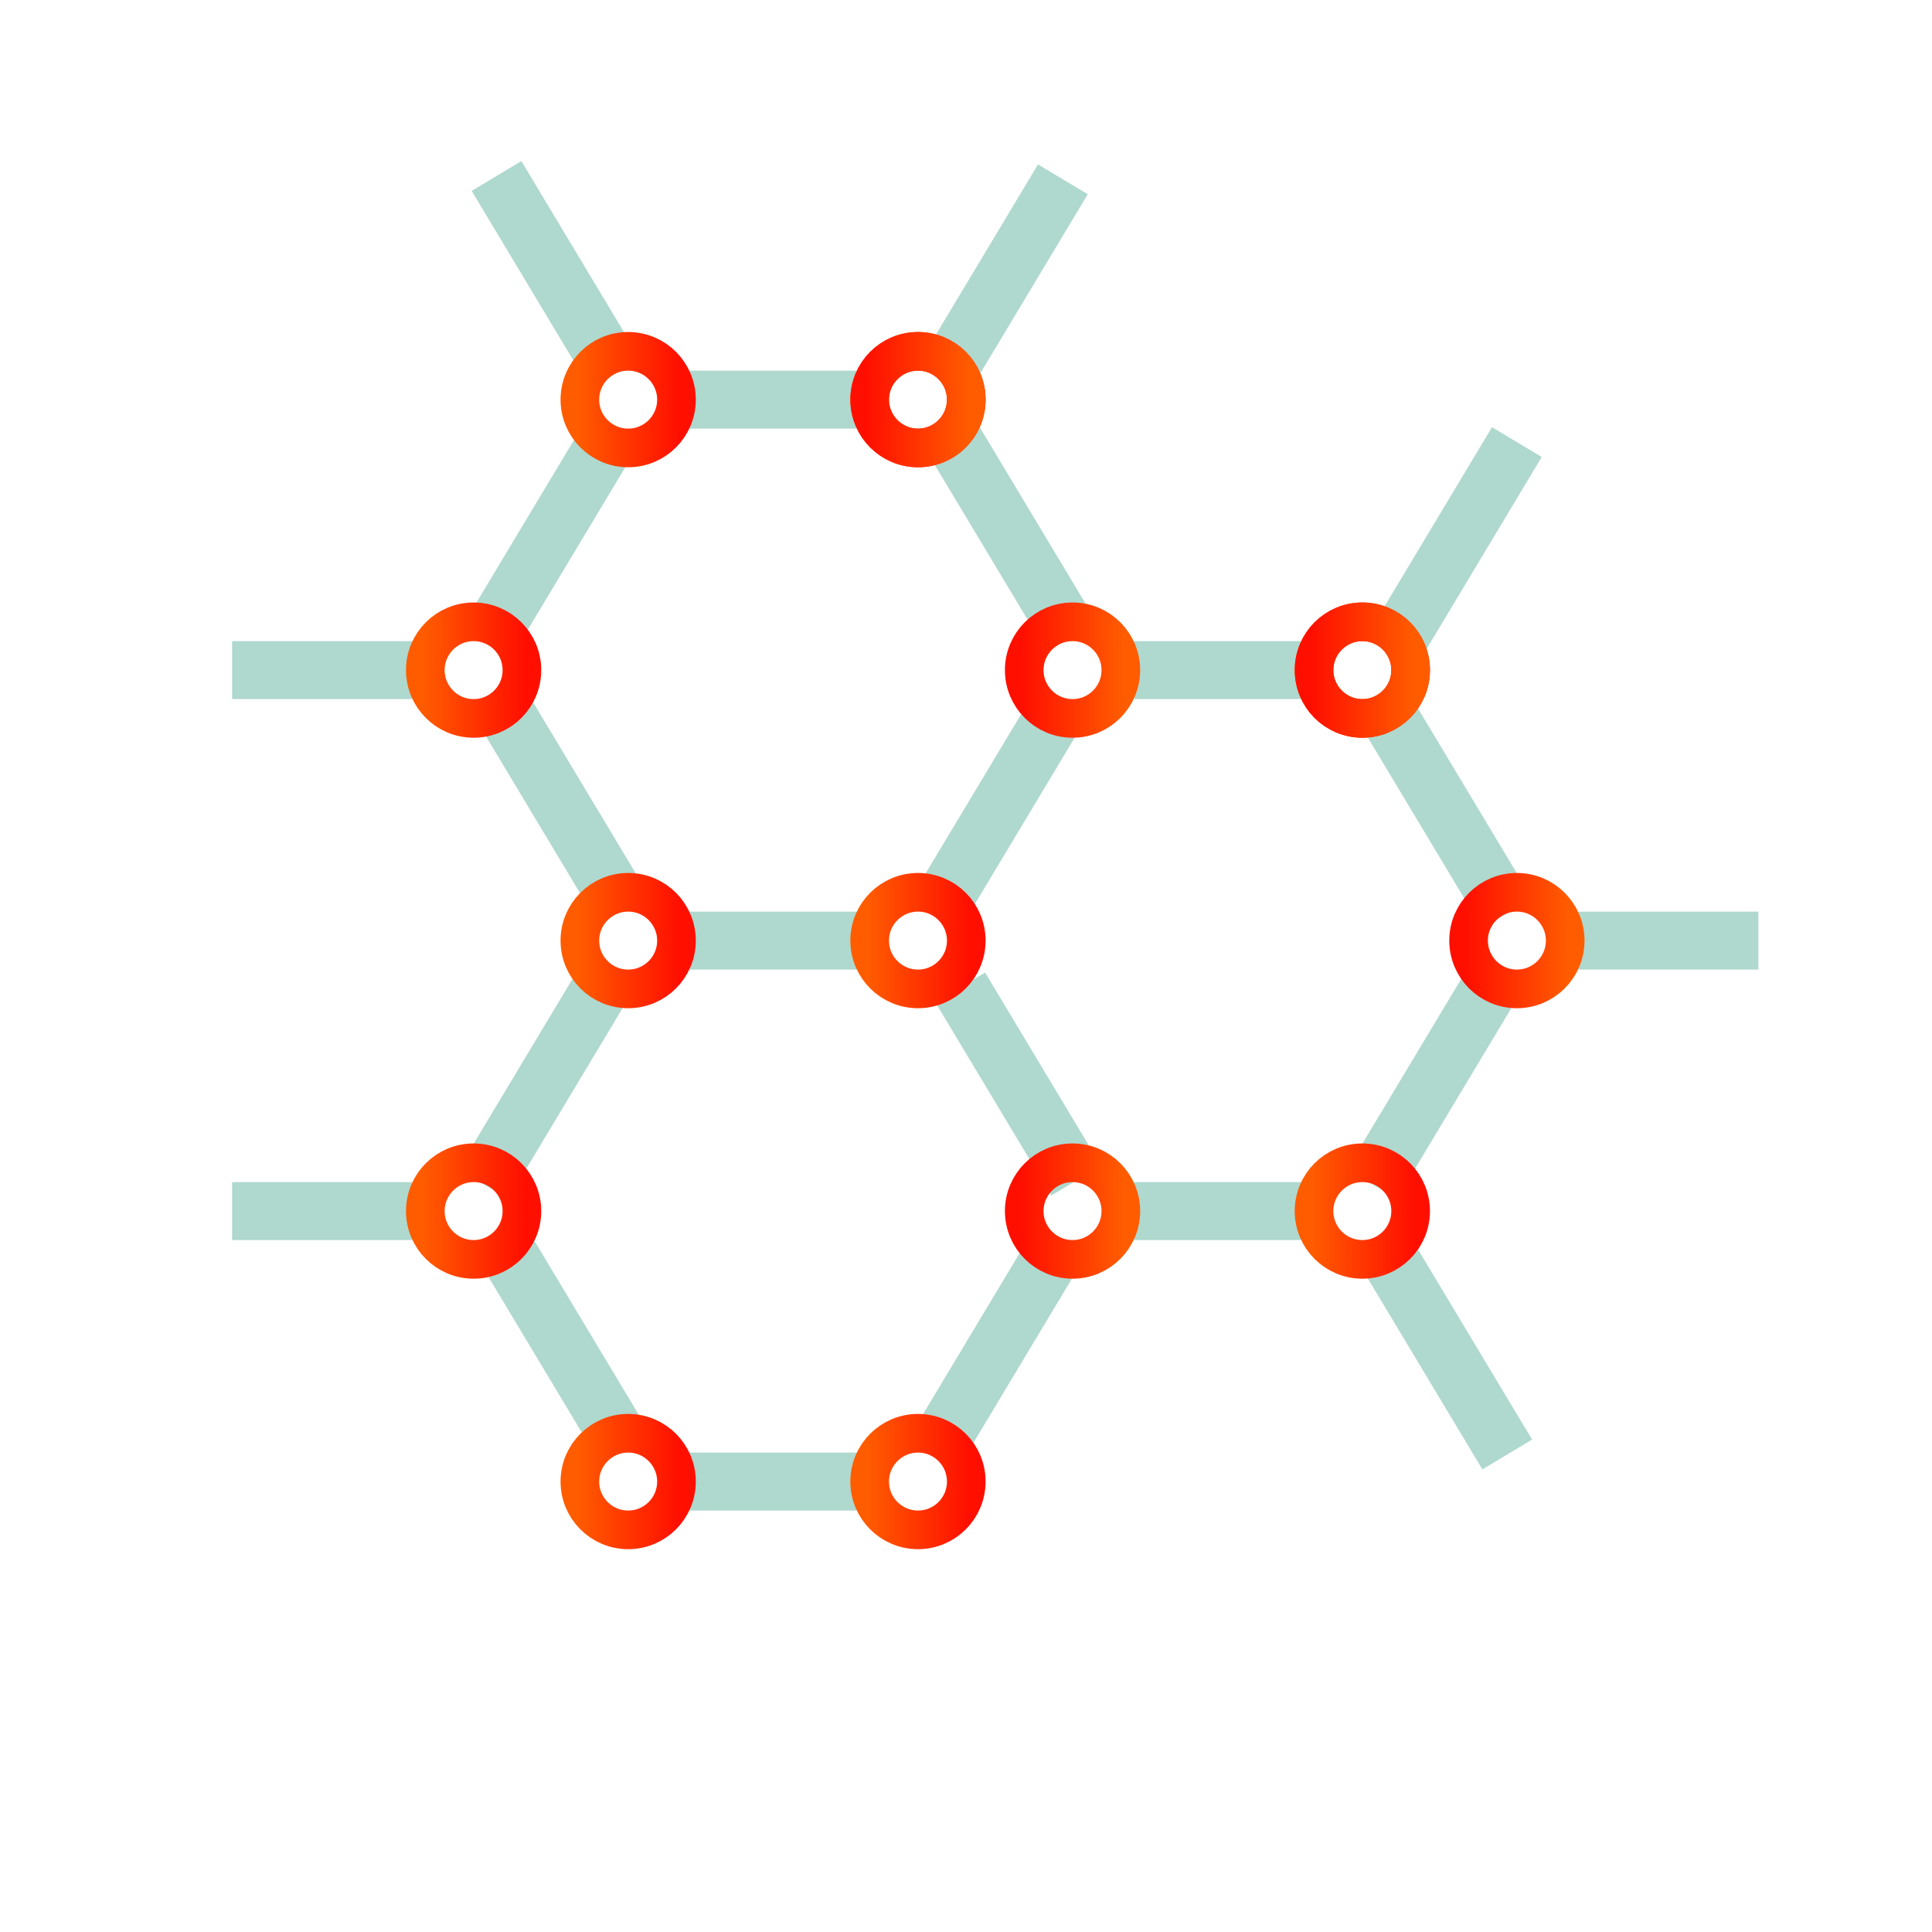
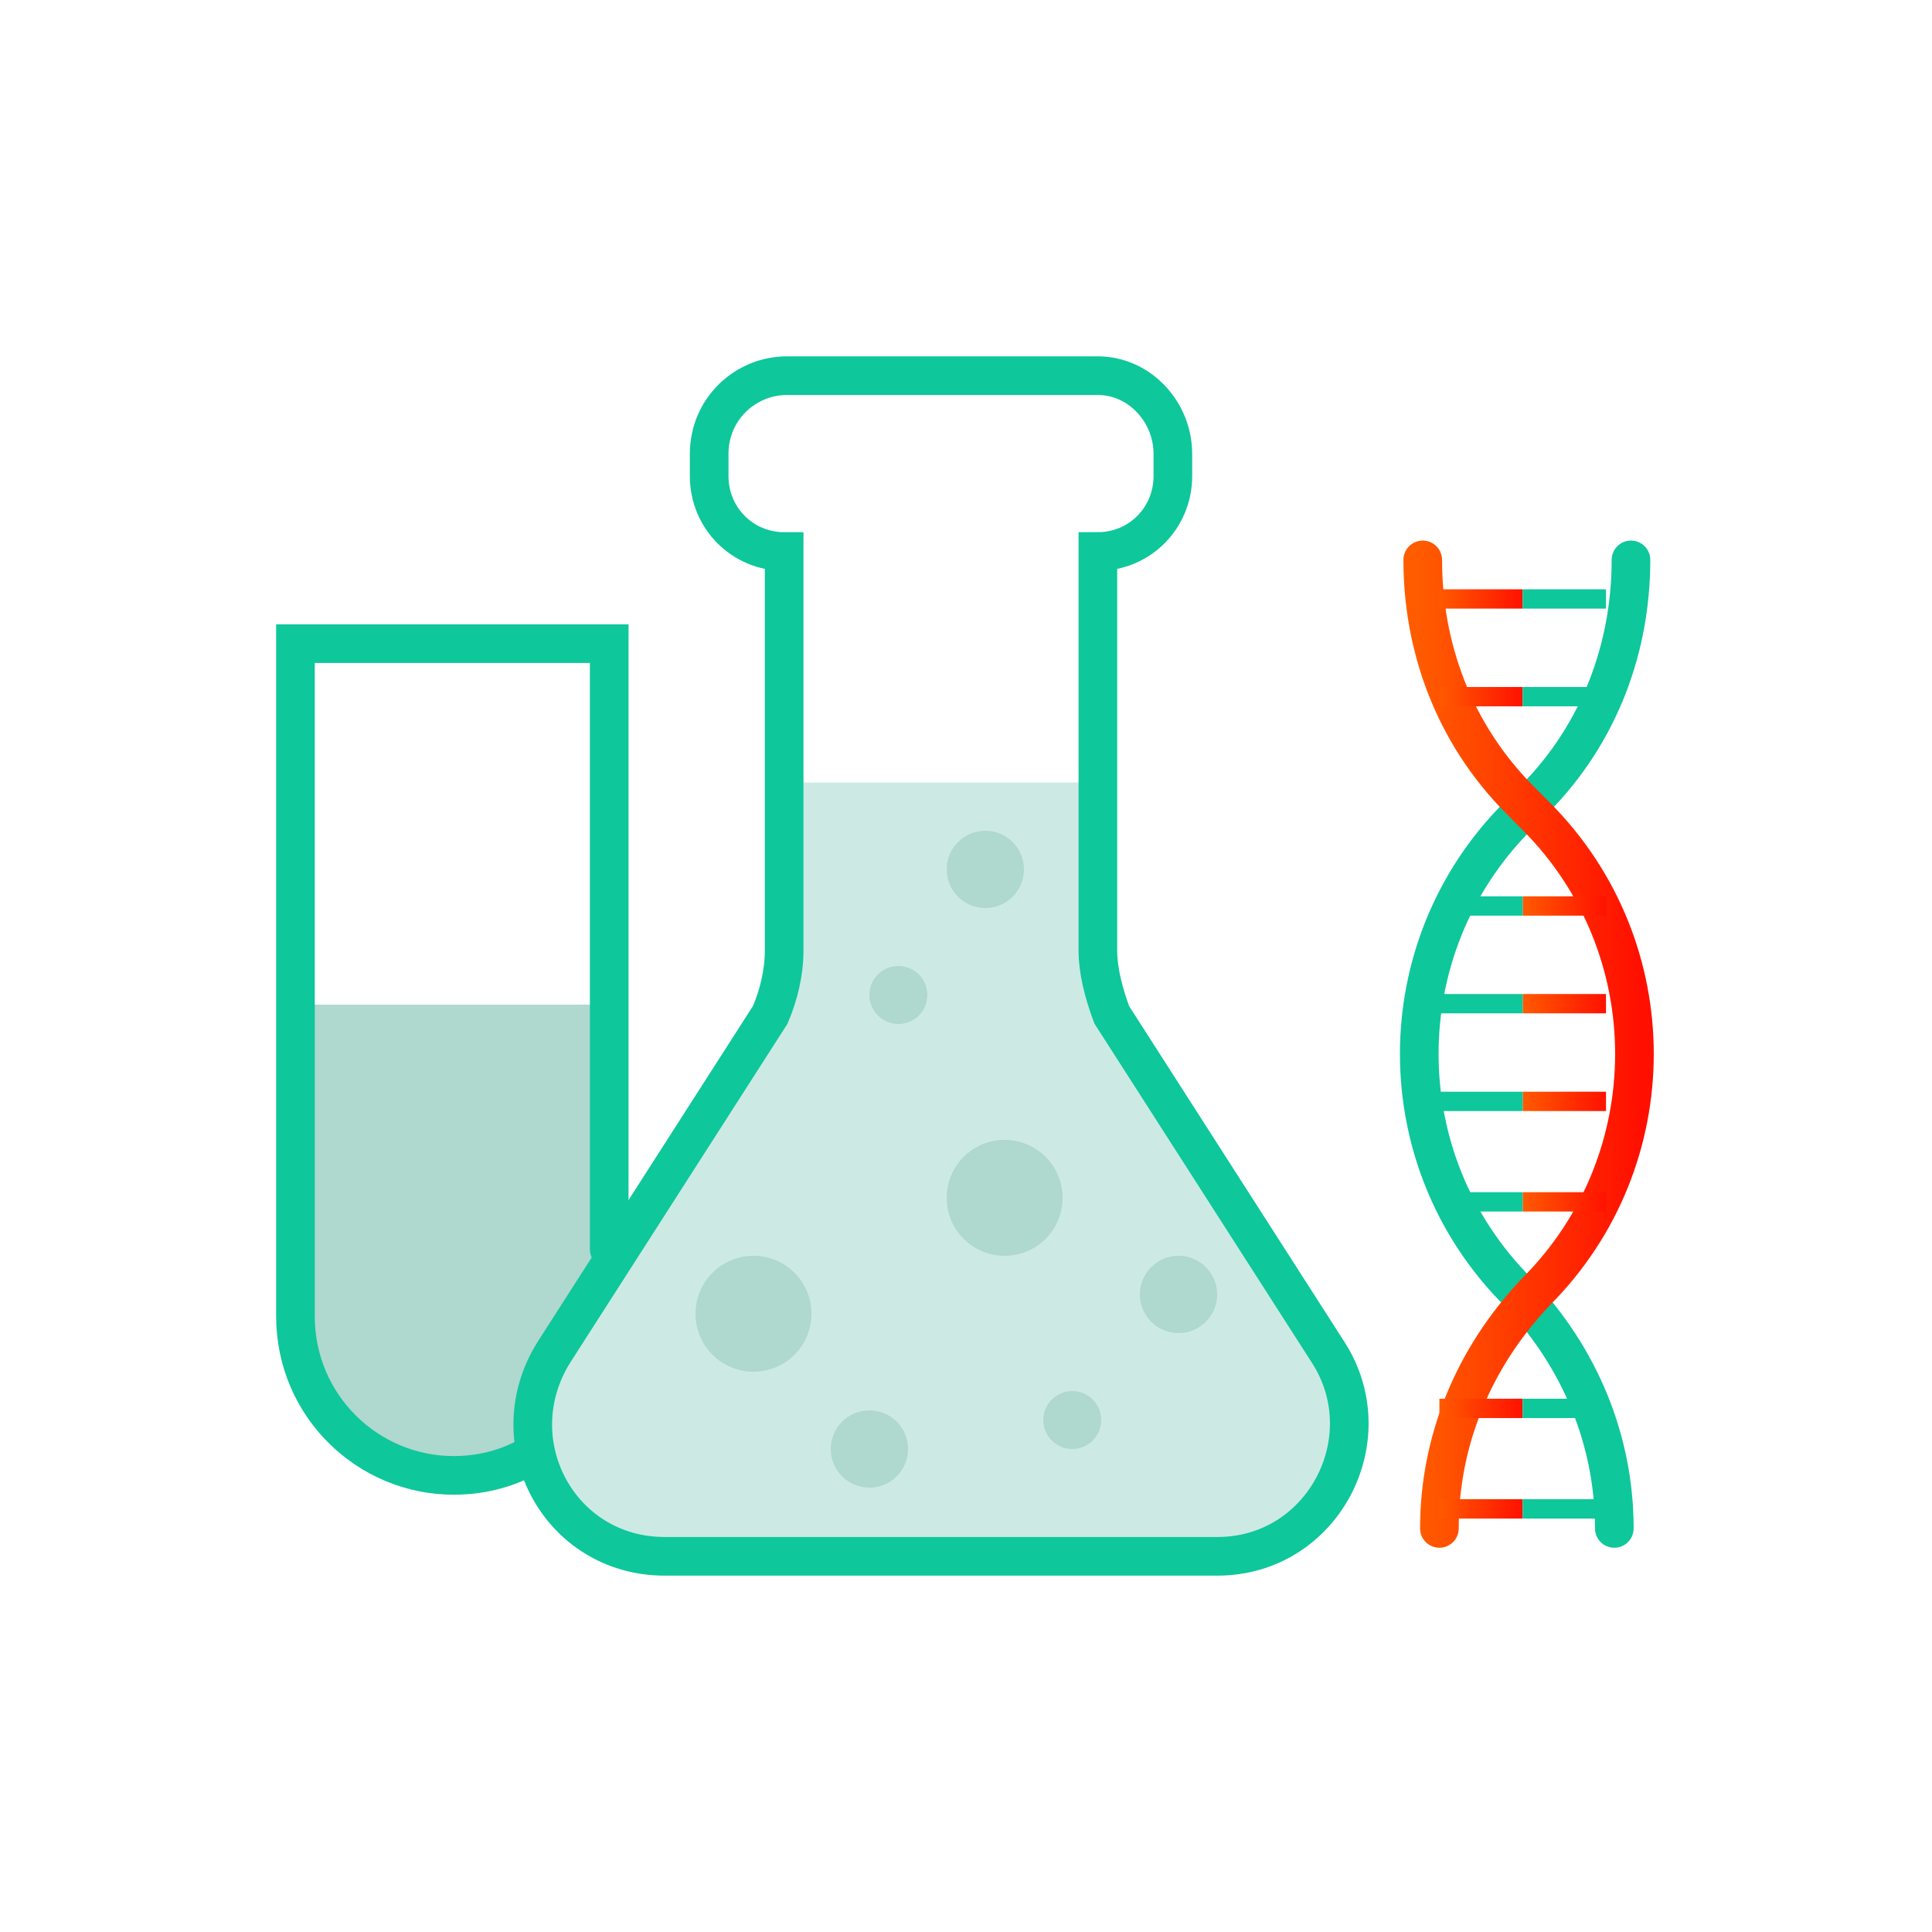
<svg xmlns="http://www.w3.org/2000/svg" width="100" height="100" viewBox="0 0 100 100" fill="none">
-   <path d="M35.014 20.685H45.014" stroke="#AFD8CE" stroke-width="3" />
-   <path d="M35.014 48.685H45.014" stroke="#AFD8CE" stroke-width="3" />
-   <path d="M58.014 34.685H68.014" stroke="#AFD8CE" stroke-width="3" />
-   <path d="M58.014 62.685H68.014" stroke="#AFD8CE" stroke-width="3" />
-   <path d="M35.014 76.685H45.014" stroke="#AFD8CE" stroke-width="3" />
-   <path d="M81.014 48.685H91.014" stroke="#AFD8CE" stroke-width="3" />
-   <path d="M12.014 34.685H22.014" stroke="#AFD8CE" stroke-width="3" />
-   <path d="M12.014 62.685H22.014" stroke="#AFD8CE" stroke-width="3" />
-   <path d="M25.514 32.685L31.514 22.685" stroke="#AFD8CE" stroke-width="3" />
-   <path d="M49.014 46.283L55.014 36.283" stroke="#AFD8CE" stroke-width="3" />
-   <path d="M71.014 61.283L77.014 51.283" stroke="#AFD8CE" stroke-width="3" />
-   <path d="M49.014 19.283L55.014 9.283" stroke="#AFD8CE" stroke-width="3" />
-   <path d="M72.513 32.882L78.513 22.882" stroke="#AFD8CE" stroke-width="3" />
-   <path d="M25.014 61.283L31.014 51.283" stroke="#AFD8CE" stroke-width="3" />
-   <path d="M48.514 74.882L54.514 64.882" stroke="#AFD8CE" stroke-width="3" />
-   <path d="M55.2 32.511L49.2 22.511" stroke="#AFD8CE" stroke-width="3" />
-   <path d="M31.7 46.109L25.7 36.109" stroke="#AFD8CE" stroke-width="3" />
-   <path d="M78.014 75.283L72.014 65.284" stroke="#AFD8CE" stroke-width="3" />
-   <path d="M31.7 19.109L25.7 9.109" stroke="#AFD8CE" stroke-width="3" />
-   <path d="M78.013 47.283L72.013 37.283" stroke="#AFD8CE" stroke-width="3" />
-   <path d="M55.7 61.109L49.7 51.109" stroke="#AFD8CE" stroke-width="3" />
-   <path d="M32.2 74.707L26.2 64.707" stroke="#AFD8CE" stroke-width="3" />
-   <path d="M32.514 23.185C33.894 23.185 35.014 22.066 35.014 20.685C35.014 19.305 33.894 18.185 32.514 18.185C31.133 18.185 30.014 19.305 30.014 20.685C30.014 22.066 31.133 23.185 32.514 23.185Z" stroke="url(#paint0_linear)" stroke-width="2" stroke-miterlimit="10" stroke-linecap="round" />
-   <path d="M47.514 23.185C48.894 23.185 50.014 22.066 50.014 20.685C50.014 19.305 48.894 18.185 47.514 18.185C46.133 18.185 45.014 19.305 45.014 20.685C45.014 22.066 46.133 23.185 47.514 23.185Z" stroke="url(#paint1_linear)" stroke-width="2" stroke-miterlimit="10" stroke-linecap="round" />
-   <path d="M32.514 51.185C33.894 51.185 35.014 50.066 35.014 48.685C35.014 47.305 33.894 46.185 32.514 46.185C31.133 46.185 30.014 47.305 30.014 48.685C30.014 50.066 31.133 51.185 32.514 51.185Z" stroke="url(#paint2_linear)" stroke-width="2" stroke-miterlimit="10" stroke-linecap="round" />
-   <path d="M47.514 51.185C48.894 51.185 50.014 50.066 50.014 48.685C50.014 47.305 48.894 46.185 47.514 46.185C46.133 46.185 45.014 47.305 45.014 48.685C45.014 50.066 46.133 51.185 47.514 51.185Z" stroke="url(#paint3_linear)" stroke-width="2" stroke-miterlimit="10" stroke-linecap="round" />
-   <path d="M24.514 37.185C25.894 37.185 27.014 36.066 27.014 34.685C27.014 33.305 25.894 32.185 24.514 32.185C23.133 32.185 22.014 33.305 22.014 34.685C22.014 36.066 23.133 37.185 24.514 37.185Z" stroke="url(#paint4_linear)" stroke-width="2" stroke-miterlimit="10" stroke-linecap="round" />
-   <path d="M47.514 23.185C46.133 23.185 45.014 22.066 45.014 20.685C45.014 19.305 46.133 18.185 47.514 18.185C48.894 18.185 50.014 19.305 50.014 20.685C50.014 22.066 48.894 23.185 47.514 23.185Z" stroke="url(#paint5_linear)" stroke-width="2" stroke-miterlimit="10" stroke-linecap="round" />
-   <path d="M55.514 37.185C54.133 37.185 53.014 36.066 53.014 34.685C53.014 33.305 54.133 32.185 55.514 32.185C56.894 32.185 58.014 33.305 58.014 34.685C58.014 36.066 56.894 37.185 55.514 37.185Z" stroke="url(#paint6_linear)" stroke-width="2" stroke-miterlimit="10" stroke-linecap="round" />
-   <path d="M32.514 79.185C33.894 79.185 35.014 78.066 35.014 76.685C35.014 75.305 33.894 74.185 32.514 74.185C31.133 74.185 30.014 75.305 30.014 76.685C30.014 78.066 31.133 79.185 32.514 79.185Z" stroke="url(#paint7_linear)" stroke-width="2" stroke-miterlimit="10" stroke-linecap="round" />
-   <path d="M47.514 79.185C48.894 79.185 50.014 78.066 50.014 76.685C50.014 75.305 48.894 74.185 47.514 74.185C46.133 74.185 45.014 75.305 45.014 76.685C45.014 78.066 46.133 79.185 47.514 79.185Z" stroke="url(#paint8_linear)" stroke-width="2" stroke-miterlimit="10" stroke-linecap="round" />
-   <path d="M24.514 65.185C25.894 65.185 27.014 64.066 27.014 62.685C27.014 61.305 25.894 60.185 24.514 60.185C23.133 60.185 22.014 61.305 22.014 62.685C22.014 64.066 23.133 65.185 24.514 65.185Z" stroke="url(#paint9_linear)" stroke-width="2" stroke-miterlimit="10" stroke-linecap="round" />
-   <path d="M55.514 65.185C54.133 65.185 53.014 64.066 53.014 62.685C53.014 61.305 54.133 60.185 55.514 60.185C56.894 60.185 58.014 61.305 58.014 62.685C58.014 64.066 56.894 65.185 55.514 65.185Z" stroke="url(#paint10_linear)" stroke-width="2" stroke-miterlimit="10" stroke-linecap="round" />
-   <path d="M70.514 37.185C71.894 37.185 73.014 36.066 73.014 34.685C73.014 33.305 71.894 32.185 70.514 32.185C69.133 32.185 68.014 33.305 68.014 34.685C68.014 36.066 69.133 37.185 70.514 37.185Z" stroke="url(#paint11_linear)" stroke-width="2" stroke-miterlimit="10" stroke-linecap="round" />
-   <path d="M70.514 65.185C71.894 65.185 73.014 64.066 73.014 62.685C73.014 61.305 71.894 60.185 70.514 60.185C69.133 60.185 68.014 61.305 68.014 62.685C68.014 64.066 69.133 65.185 70.514 65.185Z" stroke="url(#paint12_linear)" stroke-width="2" stroke-miterlimit="10" stroke-linecap="round" />
-   <path d="M70.514 37.185C69.133 37.185 68.014 36.066 68.014 34.685C68.014 33.305 69.133 32.185 70.514 32.185C71.894 32.185 73.014 33.305 73.014 34.685C73.014 36.066 71.894 37.185 70.514 37.185Z" stroke="url(#paint13_linear)" stroke-width="2" stroke-miterlimit="10" stroke-linecap="round" />
-   <path d="M78.514 51.185C77.133 51.185 76.014 50.066 76.014 48.685C76.014 47.305 77.133 46.185 78.514 46.185C79.894 46.185 81.014 47.305 81.014 48.685C81.014 50.066 79.894 51.185 78.514 51.185Z" stroke="url(#paint14_linear)" stroke-width="2" stroke-miterlimit="10" stroke-linecap="round" />
+   <path d="M83.557 79.111C83.557 74.632 81.832 70.298 78.527 66.831C71.772 60.041 71.772 49.061 78.527 42.271L79.389 41.404C82.838 37.937 84.419 33.458 84.419 28.98" stroke="#0EC79B" stroke-width="2" stroke-miterlimit="10" stroke-linecap="round" />
+   <path d="M74.503 79.111C74.503 74.632 76.228 70.298 79.533 66.831C86.287 60.041 86.287 49.061 79.533 42.271L78.671 41.404C75.222 37.937 73.641 33.458 73.641 28.98" stroke="url(#paint0_linear)" stroke-width="2" stroke-miterlimit="10" stroke-linecap="round" />
+   <path d="M83.126 62.208H78.814" stroke="url(#paint1_linear)" stroke-miterlimit="10" />
+   <path d="M83.126 57.007H78.814" stroke="url(#paint2_linear)" stroke-miterlimit="10" />
+   <path d="M83.126 51.95H78.814" stroke="url(#paint3_linear)" stroke-miterlimit="10" />
+   <path d="M74.503 78.099H78.814" stroke="url(#paint4_linear)" stroke-miterlimit="10" />
+   <path d="M74.503 72.898H78.814" stroke="url(#paint5_linear)" stroke-miterlimit="10" />
+   <path d="M83.126 46.894H78.814" stroke="url(#paint6_linear)" stroke-miterlimit="10" />
+   <path d="M74.503 36.059H78.814" stroke="url(#paint7_linear)" stroke-miterlimit="10" />
+   <path d="M74.503 31.002H78.814" stroke="url(#paint8_linear)" stroke-miterlimit="10" />
+   <path d="M78.814 62.208H74.503" stroke="#0EC79B" stroke-miterlimit="10" />
+   <path d="M78.814 57.007H74.503" stroke="#0EC79B" stroke-miterlimit="10" />
+   <path d="M78.814 51.95H74.503" stroke="#0EC79B" stroke-miterlimit="10" />
+   <path d="M78.814 78.099H83.126" stroke="#0EC79B" stroke-miterlimit="10" />
+   <path d="M78.814 72.898H83.126" stroke="#0EC79B" stroke-miterlimit="10" />
+   <path d="M78.814 46.894H74.503" stroke="#0EC79B" stroke-miterlimit="10" />
+   <path d="M78.814 36.059H83.126" stroke="#0EC79B" stroke-miterlimit="10" />
+   <path d="M78.814 31.002H83.126" stroke="#0EC79B" stroke-miterlimit="10" />
+   <path d="M15 52H32V68.5C32 73.194 28.194 77 23.5 77C18.806 77 15 73.194 15 68.5V52Z" fill="#AFD8CE" />
+   <path d="M56.826 40.5V49.205C56.826 50.217 57.114 51.373 57.545 52.528L68.754 70.009C71.629 74.488 68.467 80.555 63.006 80.555H34.407C28.946 80.555 25.785 74.632 28.659 70.009L39.868 52.528C40.299 51.517 40.587 50.361 40.587 49.205V40.5H56.826Z" fill="#CCEAE3" />
+   <path d="M56.826 49.205V28.546C58.982 28.546 60.707 26.813 60.707 24.646V23.49C60.707 21.323 58.982 19.445 56.826 19.445H40.731C38.575 19.445 36.707 21.178 36.707 23.49V24.646C36.707 26.813 38.431 28.546 40.587 28.546V49.205C40.587 50.361 40.299 51.517 39.868 52.528L28.659 70.009C25.785 74.632 28.946 80.555 34.407 80.555H63.006C68.467 80.555 71.629 74.488 68.754 70.009L57.545 52.528C57.114 51.373 56.826 50.217 56.826 49.205Z" stroke="#0EC79B" stroke-width="2" stroke-miterlimit="10" stroke-linecap="round" />
+   <path d="M27.653 75.21C26.503 75.932 25.066 76.366 23.485 76.366C19.03 76.366 15.293 72.754 15.293 68.131V33.314H31.533V64.664" stroke="#0EC79B" stroke-width="2" stroke-miterlimit="10" stroke-linecap="round" />
+   <circle cx="45" cy="75" r="2" fill="#AFD8CE" />
+   <circle cx="51" cy="45" r="2" fill="#AFD8CE" />
+   <circle cx="52" cy="62" r="3" fill="#AFD8CE" />
+   <circle cx="55.5" cy="73.5" r="1.5" fill="#AFD8CE" />
+   <circle cx="46.5" cy="51.5" r="1.5" fill="#AFD8CE" />
+   <circle cx="39" cy="68" r="3" fill="#AFD8CE" />
+   <circle cx="61" cy="67" r="2" fill="#AFD8CE" />
  <defs>
-     <linearGradient id="paint0_linear" x1="29.858" y1="20.681" x2="35.159" y2="20.681" gradientUnits="userSpaceOnUse">
+     <linearGradient id="paint0_linear" x1="73.299" y1="54.006" x2="84.918" y2="54.006" gradientUnits="userSpaceOnUse">
      <stop stop-color="#FF5C00" />
      <stop offset="1" stop-color="#FF0F00" />
    </linearGradient>
-     <linearGradient id="paint1_linear" x1="44.858" y1="20.681" x2="50.159" y2="20.681" gradientUnits="userSpaceOnUse">
+     <linearGradient id="paint1_linear" x1="78.68" y1="62.707" x2="83.251" y2="62.707" gradientUnits="userSpaceOnUse">
      <stop stop-color="#FF5C00" />
      <stop offset="1" stop-color="#FF0F00" />
    </linearGradient>
-     <linearGradient id="paint2_linear" x1="29.858" y1="48.681" x2="35.159" y2="48.681" gradientUnits="userSpaceOnUse">
+     <linearGradient id="paint2_linear" x1="78.68" y1="57.506" x2="83.251" y2="57.506" gradientUnits="userSpaceOnUse">
      <stop stop-color="#FF5C00" />
      <stop offset="1" stop-color="#FF0F00" />
    </linearGradient>
-     <linearGradient id="paint3_linear" x1="44.858" y1="48.681" x2="50.159" y2="48.681" gradientUnits="userSpaceOnUse">
+     <linearGradient id="paint3_linear" x1="78.68" y1="52.45" x2="83.251" y2="52.45" gradientUnits="userSpaceOnUse">
      <stop stop-color="#FF5C00" />
      <stop offset="1" stop-color="#FF0F00" />
    </linearGradient>
-     <linearGradient id="paint4_linear" x1="21.858" y1="34.681" x2="27.159" y2="34.681" gradientUnits="userSpaceOnUse">
+     <linearGradient id="paint4_linear" x1="74.368" y1="78.599" x2="78.94" y2="78.599" gradientUnits="userSpaceOnUse">
      <stop stop-color="#FF5C00" />
      <stop offset="1" stop-color="#FF0F00" />
    </linearGradient>
-     <linearGradient id="paint5_linear" x1="50.17" y1="20.681" x2="44.868" y2="20.681" gradientUnits="userSpaceOnUse">
+     <linearGradient id="paint5_linear" x1="74.368" y1="73.398" x2="78.94" y2="73.398" gradientUnits="userSpaceOnUse">
      <stop stop-color="#FF5C00" />
      <stop offset="1" stop-color="#FF0F00" />
    </linearGradient>
-     <linearGradient id="paint6_linear" x1="58.17" y1="34.681" x2="52.868" y2="34.681" gradientUnits="userSpaceOnUse">
+     <linearGradient id="paint6_linear" x1="78.68" y1="47.393" x2="83.251" y2="47.393" gradientUnits="userSpaceOnUse">
      <stop stop-color="#FF5C00" />
      <stop offset="1" stop-color="#FF0F00" />
    </linearGradient>
-     <linearGradient id="paint7_linear" x1="29.858" y1="76.681" x2="35.159" y2="76.681" gradientUnits="userSpaceOnUse">
+     <linearGradient id="paint7_linear" x1="74.368" y1="36.558" x2="78.94" y2="36.558" gradientUnits="userSpaceOnUse">
      <stop stop-color="#FF5C00" />
      <stop offset="1" stop-color="#FF0F00" />
    </linearGradient>
-     <linearGradient id="paint8_linear" x1="44.858" y1="76.681" x2="50.159" y2="76.681" gradientUnits="userSpaceOnUse">
-       <stop stop-color="#FF5C00" />
-       <stop offset="1" stop-color="#FF0F00" />
-     </linearGradient>
-     <linearGradient id="paint9_linear" x1="21.858" y1="62.681" x2="27.159" y2="62.681" gradientUnits="userSpaceOnUse">
-       <stop stop-color="#FF5C00" />
-       <stop offset="1" stop-color="#FF0F00" />
-     </linearGradient>
-     <linearGradient id="paint10_linear" x1="58.17" y1="62.681" x2="52.868" y2="62.681" gradientUnits="userSpaceOnUse">
-       <stop stop-color="#FF5C00" />
-       <stop offset="1" stop-color="#FF0F00" />
-     </linearGradient>
-     <linearGradient id="paint11_linear" x1="67.858" y1="34.681" x2="73.159" y2="34.681" gradientUnits="userSpaceOnUse">
-       <stop stop-color="#FF5C00" />
-       <stop offset="1" stop-color="#FF0F00" />
-     </linearGradient>
-     <linearGradient id="paint12_linear" x1="67.858" y1="62.681" x2="73.159" y2="62.681" gradientUnits="userSpaceOnUse">
-       <stop stop-color="#FF5C00" />
-       <stop offset="1" stop-color="#FF0F00" />
-     </linearGradient>
-     <linearGradient id="paint13_linear" x1="73.17" y1="34.681" x2="67.868" y2="34.681" gradientUnits="userSpaceOnUse">
-       <stop stop-color="#FF5C00" />
-       <stop offset="1" stop-color="#FF0F00" />
-     </linearGradient>
-     <linearGradient id="paint14_linear" x1="81.17" y1="48.681" x2="75.868" y2="48.681" gradientUnits="userSpaceOnUse">
+     <linearGradient id="paint8_linear" x1="74.368" y1="31.501" x2="78.94" y2="31.501" gradientUnits="userSpaceOnUse">
      <stop stop-color="#FF5C00" />
      <stop offset="1" stop-color="#FF0F00" />
    </linearGradient>
  </defs>
</svg>
